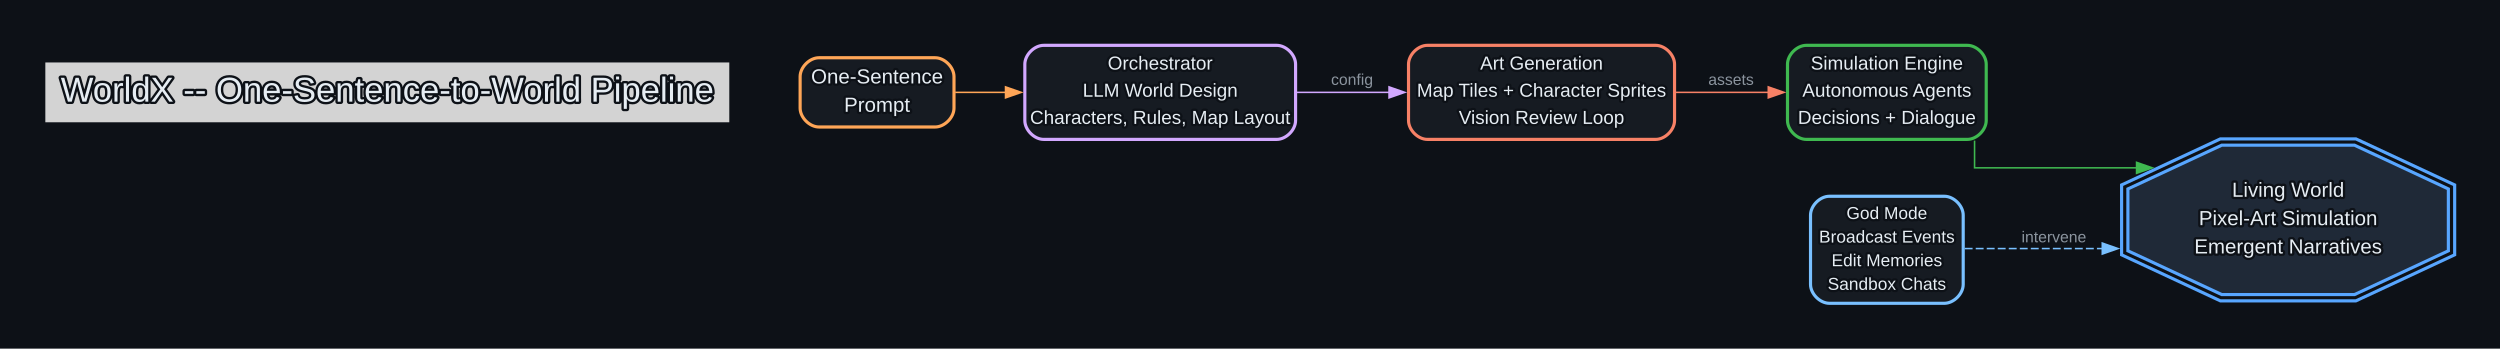
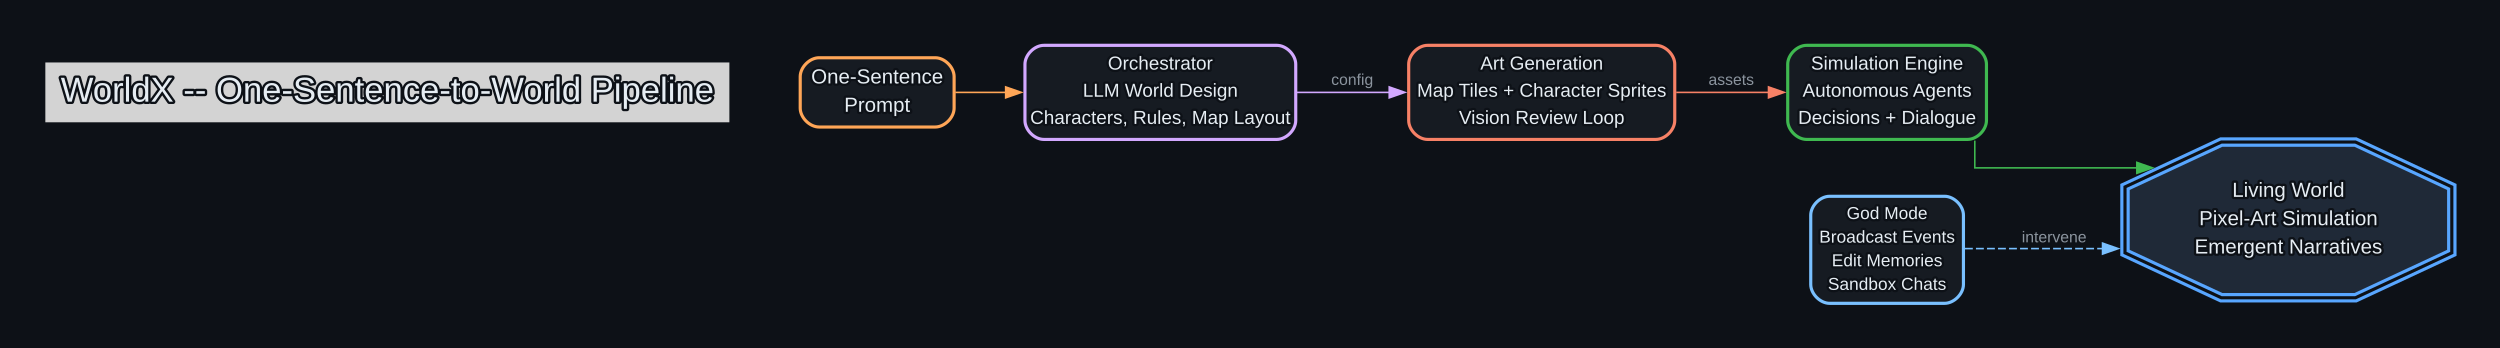
- <svg>
+ <svg xmlns="http://www.w3.org/2000/svg" width="1588pt" height="221pt" viewBox="0.00 0.00 1588.00 221.00">
  <style>
    text { paint-order: stroke fill; stroke: #0d1117; stroke-width: 3px; stroke-linejoin: round; }
-     </style> width="1588pt" height="221pt"
-  viewBox="0.00 0.00 1588.00 221.00" xmlns="http://www.w3.org/2000/svg" xmlns:xlink="http://www.w3.org/1999/xlink"&gt;
- <g id="graph0" class="graph" transform="scale(1 1) rotate(0) translate(28.8 192.68)">
+ </style>
+   <g id="graph0" class="graph" transform="scale(1 1) rotate(0) translate(28.8 192.68)">
    <polygon fill="#0d1117" stroke="none" points="-28.8,28.8 -28.8,-192.68 1559.39,-192.68 1559.39,28.8 -28.8,28.8" />
    <g id="node1" class="node">
      <polygon fill="lightgrey" stroke="none" points="434.5,-153 0,-153 0,-115 434.5,-115 434.5,-153" />
      <text xml:space="preserve" text-anchor="middle" x="217.25" y="-128.1" font-family="Segoe UI Bold, Arial, sans-serif" font-size="22.00" fill="#e6edf3">WorldX -- One-Sentence-to-World Pipeline</text>
    </g>
    <g id="node2" class="node">
      <path fill="#161b22" stroke="#ffa657" stroke-width="2" d="M565.25,-156C565.25,-156 491.5,-156 491.5,-156 485.5,-156 479.5,-150 479.5,-144 479.5,-144 479.5,-124 479.5,-124 479.5,-118 485.5,-112 491.5,-112 491.5,-112 565.25,-112 565.25,-112 571.25,-112 577.25,-118 577.25,-124 577.25,-124 577.25,-144 577.25,-144 577.25,-150 571.25,-156 565.25,-156" />
      <text xml:space="preserve" text-anchor="middle" x="528.38" y="-139.65" font-family="Segoe UI, Arial, sans-serif" font-size="13.00" fill="#e6edf3">One-Sentence</text>
      <text xml:space="preserve" text-anchor="middle" x="528.38" y="-121.65" font-family="Segoe UI, Arial, sans-serif" font-size="13.00" fill="#e6edf3">Prompt</text>
    </g>
    <g id="node3" class="node">
      <path fill="#161b22" stroke="#d2a8ff" stroke-width="2" d="M782.25,-163.88C782.25,-163.88 634.25,-163.88 634.25,-163.88 628.25,-163.88 622.25,-157.88 622.25,-151.88 622.25,-151.88 622.25,-116.12 622.25,-116.12 622.25,-110.12 628.25,-104.12 634.25,-104.12 634.25,-104.12 782.25,-104.12 782.25,-104.12 788.25,-104.12 794.25,-110.12 794.25,-116.12 794.25,-116.12 794.25,-151.88 794.25,-151.88 794.25,-157.88 788.25,-163.88 782.25,-163.88" />
      <text xml:space="preserve" text-anchor="middle" x="708.25" y="-148.47" font-family="Segoe UI, Arial, sans-serif" font-size="12.00" fill="#e6edf3">Orchestrator</text>
      <text xml:space="preserve" text-anchor="middle" x="708.25" y="-131.22" font-family="Segoe UI, Arial, sans-serif" font-size="12.00" fill="#e6edf3">LLM World Design</text>
      <text xml:space="preserve" text-anchor="middle" x="708.25" y="-113.97" font-family="Segoe UI, Arial, sans-serif" font-size="12.00" fill="#e6edf3">Characters, Rules, Map Layout</text>
    </g>
    <g id="edge1" class="edge">
      <path fill="none" stroke="#ffa657" d="M578,-134C578,-134 609.99,-134 609.99,-134" />
      <polygon fill="#ffa657" stroke="#ffa657" points="609.99,-137.5 619.99,-134 609.99,-130.5 609.99,-137.5" />
    </g>
    <g id="node4" class="node">
      <path fill="#161b22" stroke="#f78166" stroke-width="2" d="M1023,-163.88C1023,-163.88 878,-163.88 878,-163.88 872,-163.88 866,-157.88 866,-151.88 866,-151.88 866,-116.12 866,-116.12 866,-110.12 872,-104.12 878,-104.12 878,-104.12 1023,-104.12 1023,-104.12 1029,-104.12 1035,-110.12 1035,-116.12 1035,-116.12 1035,-151.88 1035,-151.88 1035,-157.88 1029,-163.88 1023,-163.88" />
      <text xml:space="preserve" text-anchor="middle" x="950.5" y="-148.47" font-family="Segoe UI, Arial, sans-serif" font-size="12.00" fill="#e6edf3">Art Generation</text>
      <text xml:space="preserve" text-anchor="middle" x="950.5" y="-131.22" font-family="Segoe UI, Arial, sans-serif" font-size="12.00" fill="#e6edf3">Map Tiles + Character Sprites</text>
      <text xml:space="preserve" text-anchor="middle" x="950.5" y="-113.97" font-family="Segoe UI, Arial, sans-serif" font-size="12.00" fill="#e6edf3">Vision Review Loop</text>
    </g>
    <g id="edge2" class="edge">
      <path fill="none" stroke="#d2a8ff" d="M795.02,-134C795.02,-134 853.63,-134 853.63,-134" />
      <polygon fill="#d2a8ff" stroke="#d2a8ff" points="853.63,-137.5 863.63,-134 853.63,-130.5 853.63,-137.5" />
      <text xml:space="preserve" text-anchor="middle" x="830.12" y="-138.75" font-family="Segoe UI, Arial, sans-serif" font-size="10.00" fill="#8b949e">config</text>
    </g>
    <g id="node5" class="node">
      <path fill="#161b22" stroke="#3fb950" stroke-width="2" d="M1221,-163.88C1221,-163.88 1118.75,-163.88 1118.75,-163.88 1112.75,-163.88 1106.75,-157.88 1106.75,-151.88 1106.75,-151.88 1106.75,-116.12 1106.75,-116.12 1106.75,-110.12 1112.75,-104.12 1118.75,-104.12 1118.75,-104.12 1221,-104.12 1221,-104.12 1227,-104.12 1233,-110.12 1233,-116.12 1233,-116.12 1233,-151.88 1233,-151.88 1233,-157.88 1227,-163.88 1221,-163.88" />
      <text xml:space="preserve" text-anchor="middle" x="1169.88" y="-148.47" font-family="Segoe UI, Arial, sans-serif" font-size="12.00" fill="#e6edf3">Simulation Engine</text>
      <text xml:space="preserve" text-anchor="middle" x="1169.88" y="-131.22" font-family="Segoe UI, Arial, sans-serif" font-size="12.00" fill="#e6edf3">Autonomous Agents</text>
      <text xml:space="preserve" text-anchor="middle" x="1169.88" y="-113.97" font-family="Segoe UI, Arial, sans-serif" font-size="12.00" fill="#e6edf3">Decisions + Dialogue</text>
    </g>
    <g id="edge3" class="edge">
      <path fill="none" stroke="#f78166" d="M1035.94,-134C1035.94,-134 1094.55,-134 1094.55,-134" />
      <polygon fill="#f78166" stroke="#f78166" points="1094.55,-137.5 1104.55,-134 1094.55,-130.5 1094.55,-137.5" />
      <text xml:space="preserve" text-anchor="middle" x="1070.88" y="-138.75" font-family="Segoe UI, Arial, sans-serif" font-size="10.00" fill="#8b949e">assets</text>
    </g>
    <g id="node6" class="node">
      <polygon fill="#1f2937" stroke="#58a6ff" stroke-width="2" points="1526.59,-33.34 1526.59,-72.66 1466.96,-100.45 1382.63,-100.45 1323,-72.66 1323,-33.34 1382.63,-5.55 1466.96,-5.55 1526.59,-33.34" />
      <polygon fill="none" stroke="#58a6ff" stroke-width="2" points="1530.59,-30.8 1530.59,-75.2 1467.84,-104.45 1381.74,-104.45 1319,-75.2 1319,-30.8 1381.74,-1.55 1467.84,-1.55 1530.59,-30.8" />
      <text xml:space="preserve" text-anchor="middle" x="1424.79" y="-67.65" font-family="Segoe UI, Arial, sans-serif" font-size="13.00" fill="#e6edf3">Living World</text>
      <text xml:space="preserve" text-anchor="middle" x="1424.79" y="-49.65" font-family="Segoe UI, Arial, sans-serif" font-size="13.00" fill="#e6edf3">Pixel-Art Simulation</text>
      <text xml:space="preserve" text-anchor="middle" x="1424.79" y="-31.65" font-family="Segoe UI, Arial, sans-serif" font-size="13.00" fill="#e6edf3">Emergent Narratives</text>
    </g>
    <g id="edge4" class="edge">
      <path fill="none" stroke="#3fb950" d="M1225.59,-103.37C1225.59,-93.97 1225.59,-86.06 1225.59,-86.06 1225.59,-86.06 1328.51,-86.06 1328.51,-86.06" />
      <polygon fill="#3fb950" stroke="#3fb950" points="1328.51,-89.56 1338.51,-86.06 1328.51,-82.56 1328.51,-89.56" />
    </g>
    <g id="node7" class="node">
      <path fill="#161b22" stroke="#79c0ff" stroke-width="2" d="M1206.38,-68C1206.38,-68 1133.38,-68 1133.38,-68 1127.38,-68 1121.38,-62 1121.38,-56 1121.38,-56 1121.38,-12 1121.38,-12 1121.38,-6 1127.38,0 1133.38,0 1133.38,0 1206.38,0 1206.38,0 1212.38,0 1218.38,-6 1218.38,-12 1218.38,-12 1218.38,-56 1218.38,-56 1218.38,-62 1212.38,-68 1206.38,-68" />
      <text xml:space="preserve" text-anchor="middle" x="1169.88" y="-53.55" font-family="Segoe UI, Arial, sans-serif" font-size="11.00" fill="#e6edf3">God Mode</text>
      <text xml:space="preserve" text-anchor="middle" x="1169.88" y="-38.55" font-family="Segoe UI, Arial, sans-serif" font-size="11.00" fill="#e6edf3">Broadcast Events</text>
      <text xml:space="preserve" text-anchor="middle" x="1169.88" y="-23.55" font-family="Segoe UI, Arial, sans-serif" font-size="11.00" fill="#e6edf3">Edit Memories</text>
      <text xml:space="preserve" text-anchor="middle" x="1169.88" y="-8.55" font-family="Segoe UI, Arial, sans-serif" font-size="11.00" fill="#e6edf3">Sandbox Chats</text>
    </g>
    <g id="edge5" class="edge">
      <path fill="none" stroke="#79c0ff" stroke-dasharray="5,2" d="M1219.33,-34.77C1219.33,-34.77 1306.73,-34.77 1306.73,-34.77" />
      <polygon fill="#79c0ff" stroke="#79c0ff" points="1306.73,-38.27 1316.73,-34.77 1306.73,-31.27 1306.73,-38.27" />
      <text xml:space="preserve" text-anchor="middle" x="1276" y="-38.75" font-family="Segoe UI, Arial, sans-serif" font-size="10.00" fill="#8b949e">intervene</text>
    </g>
  </g>
</svg>
